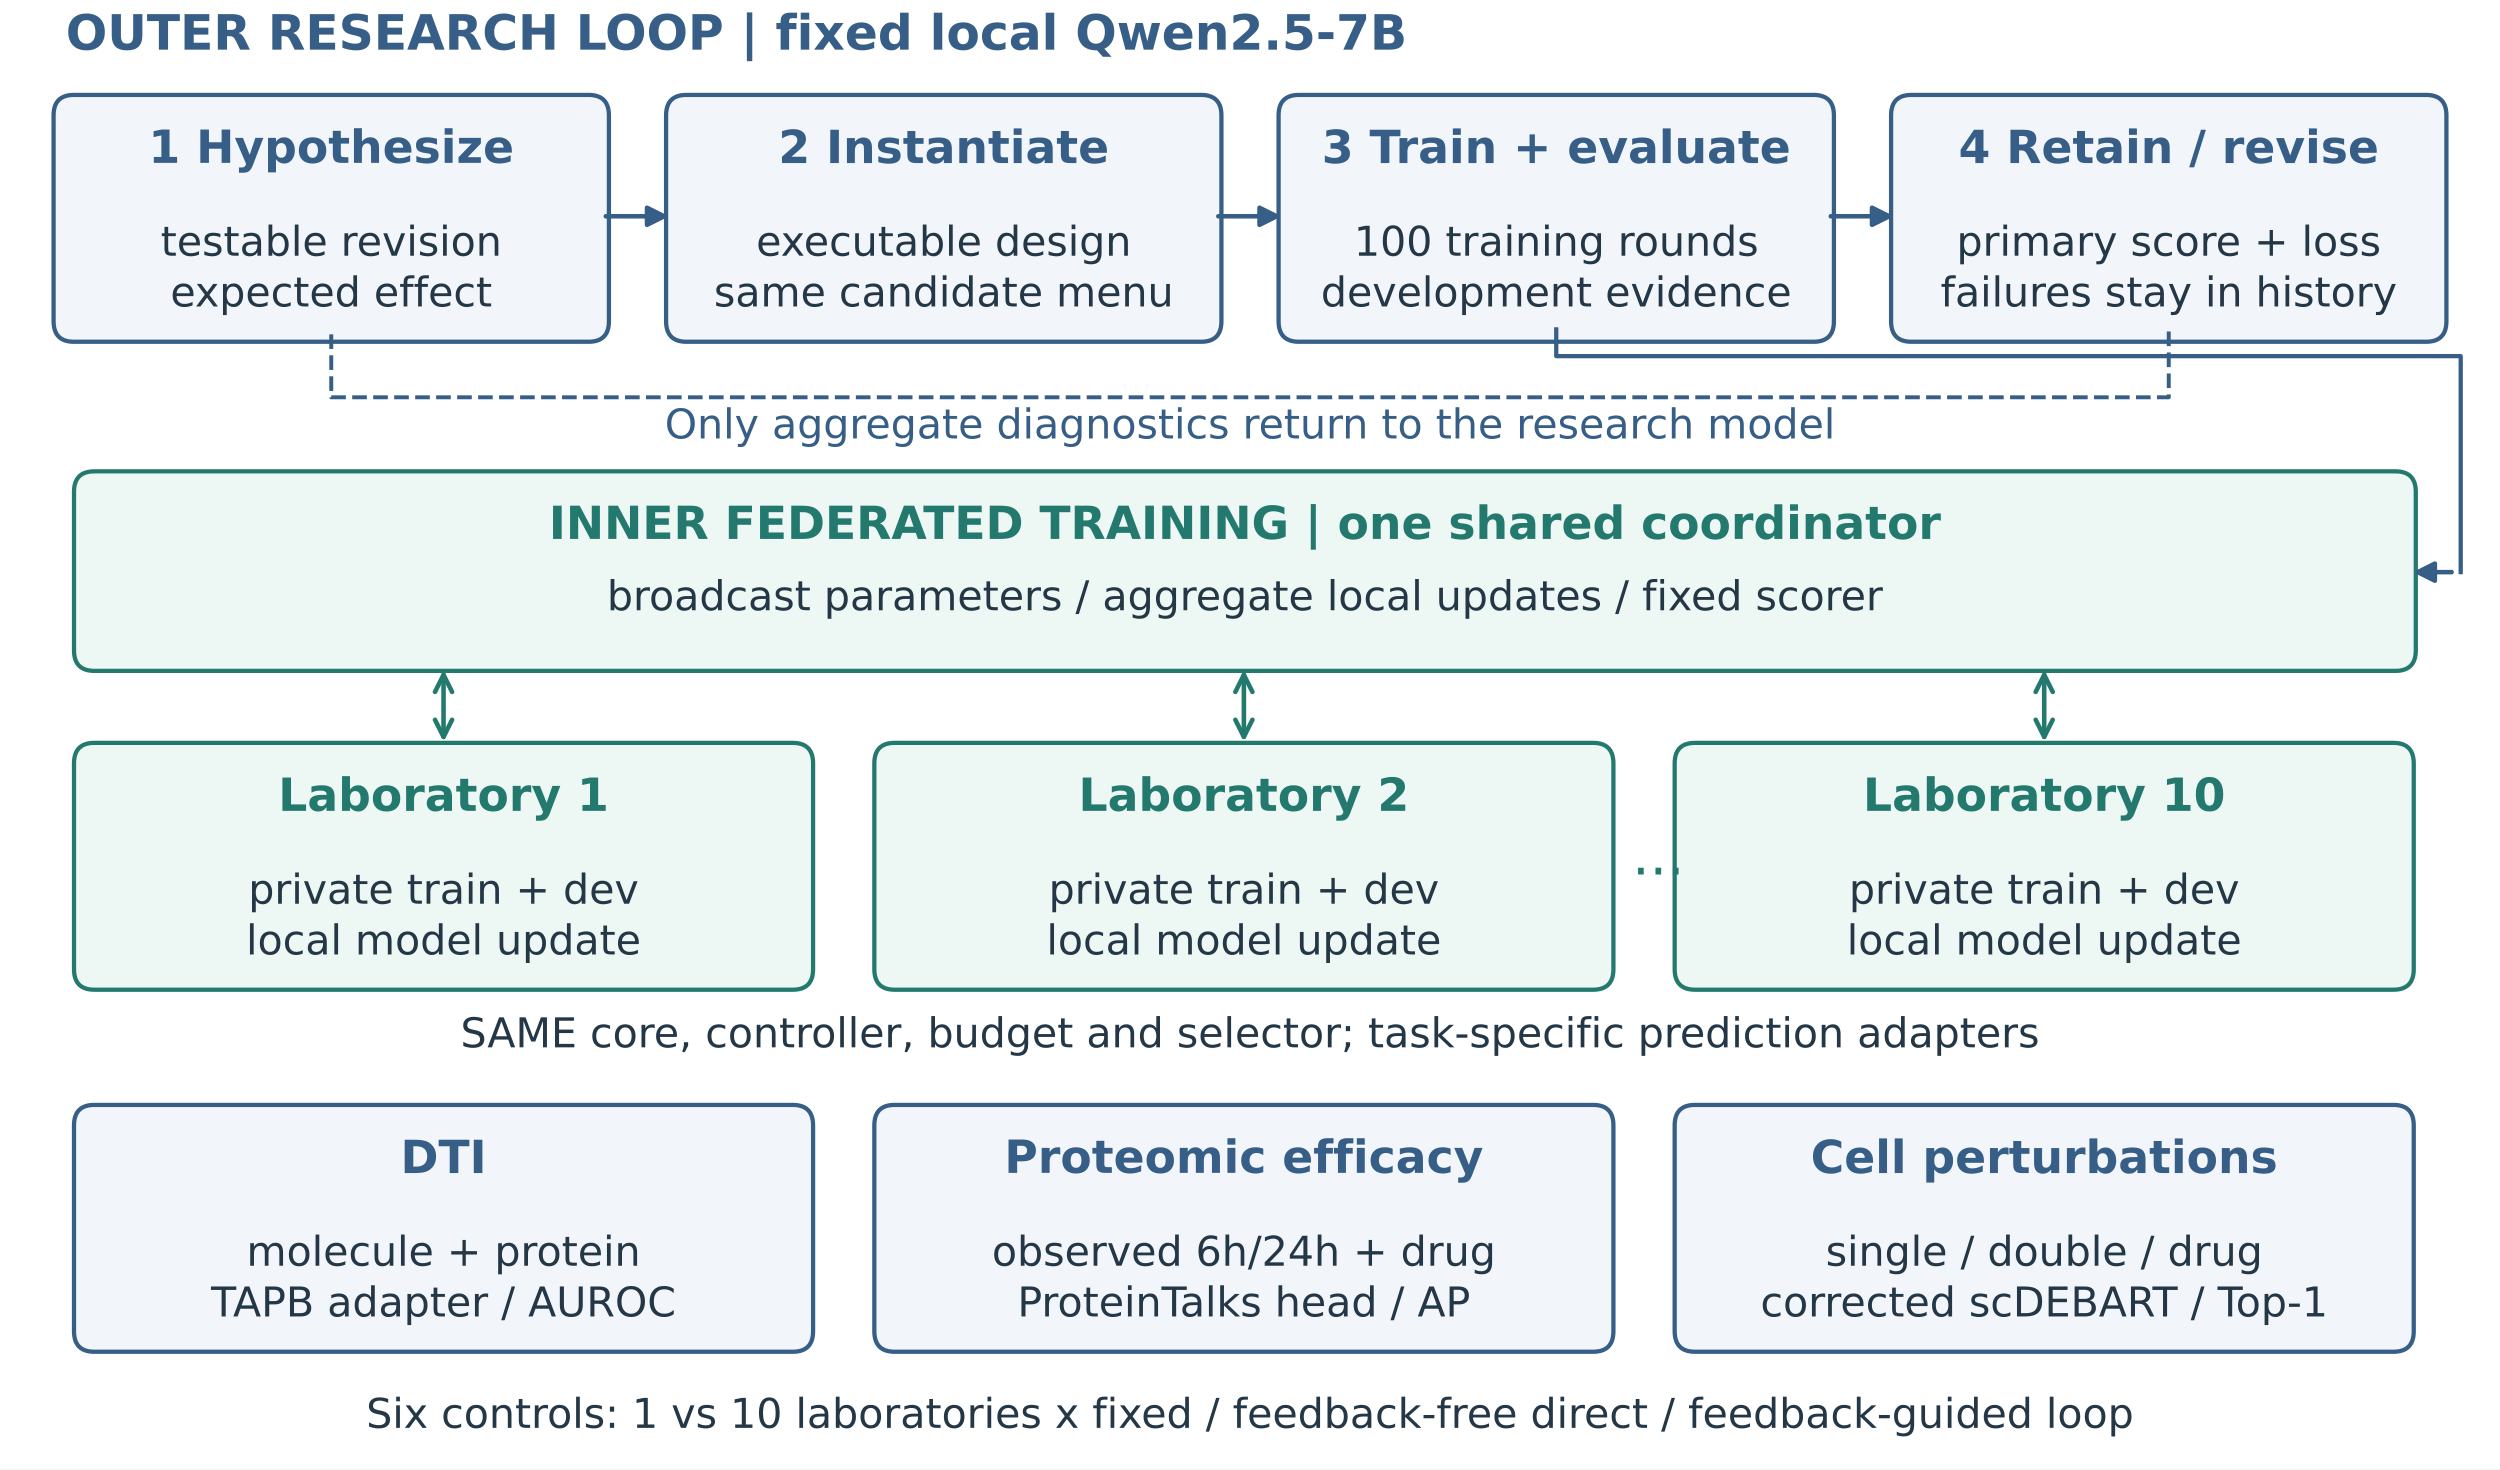
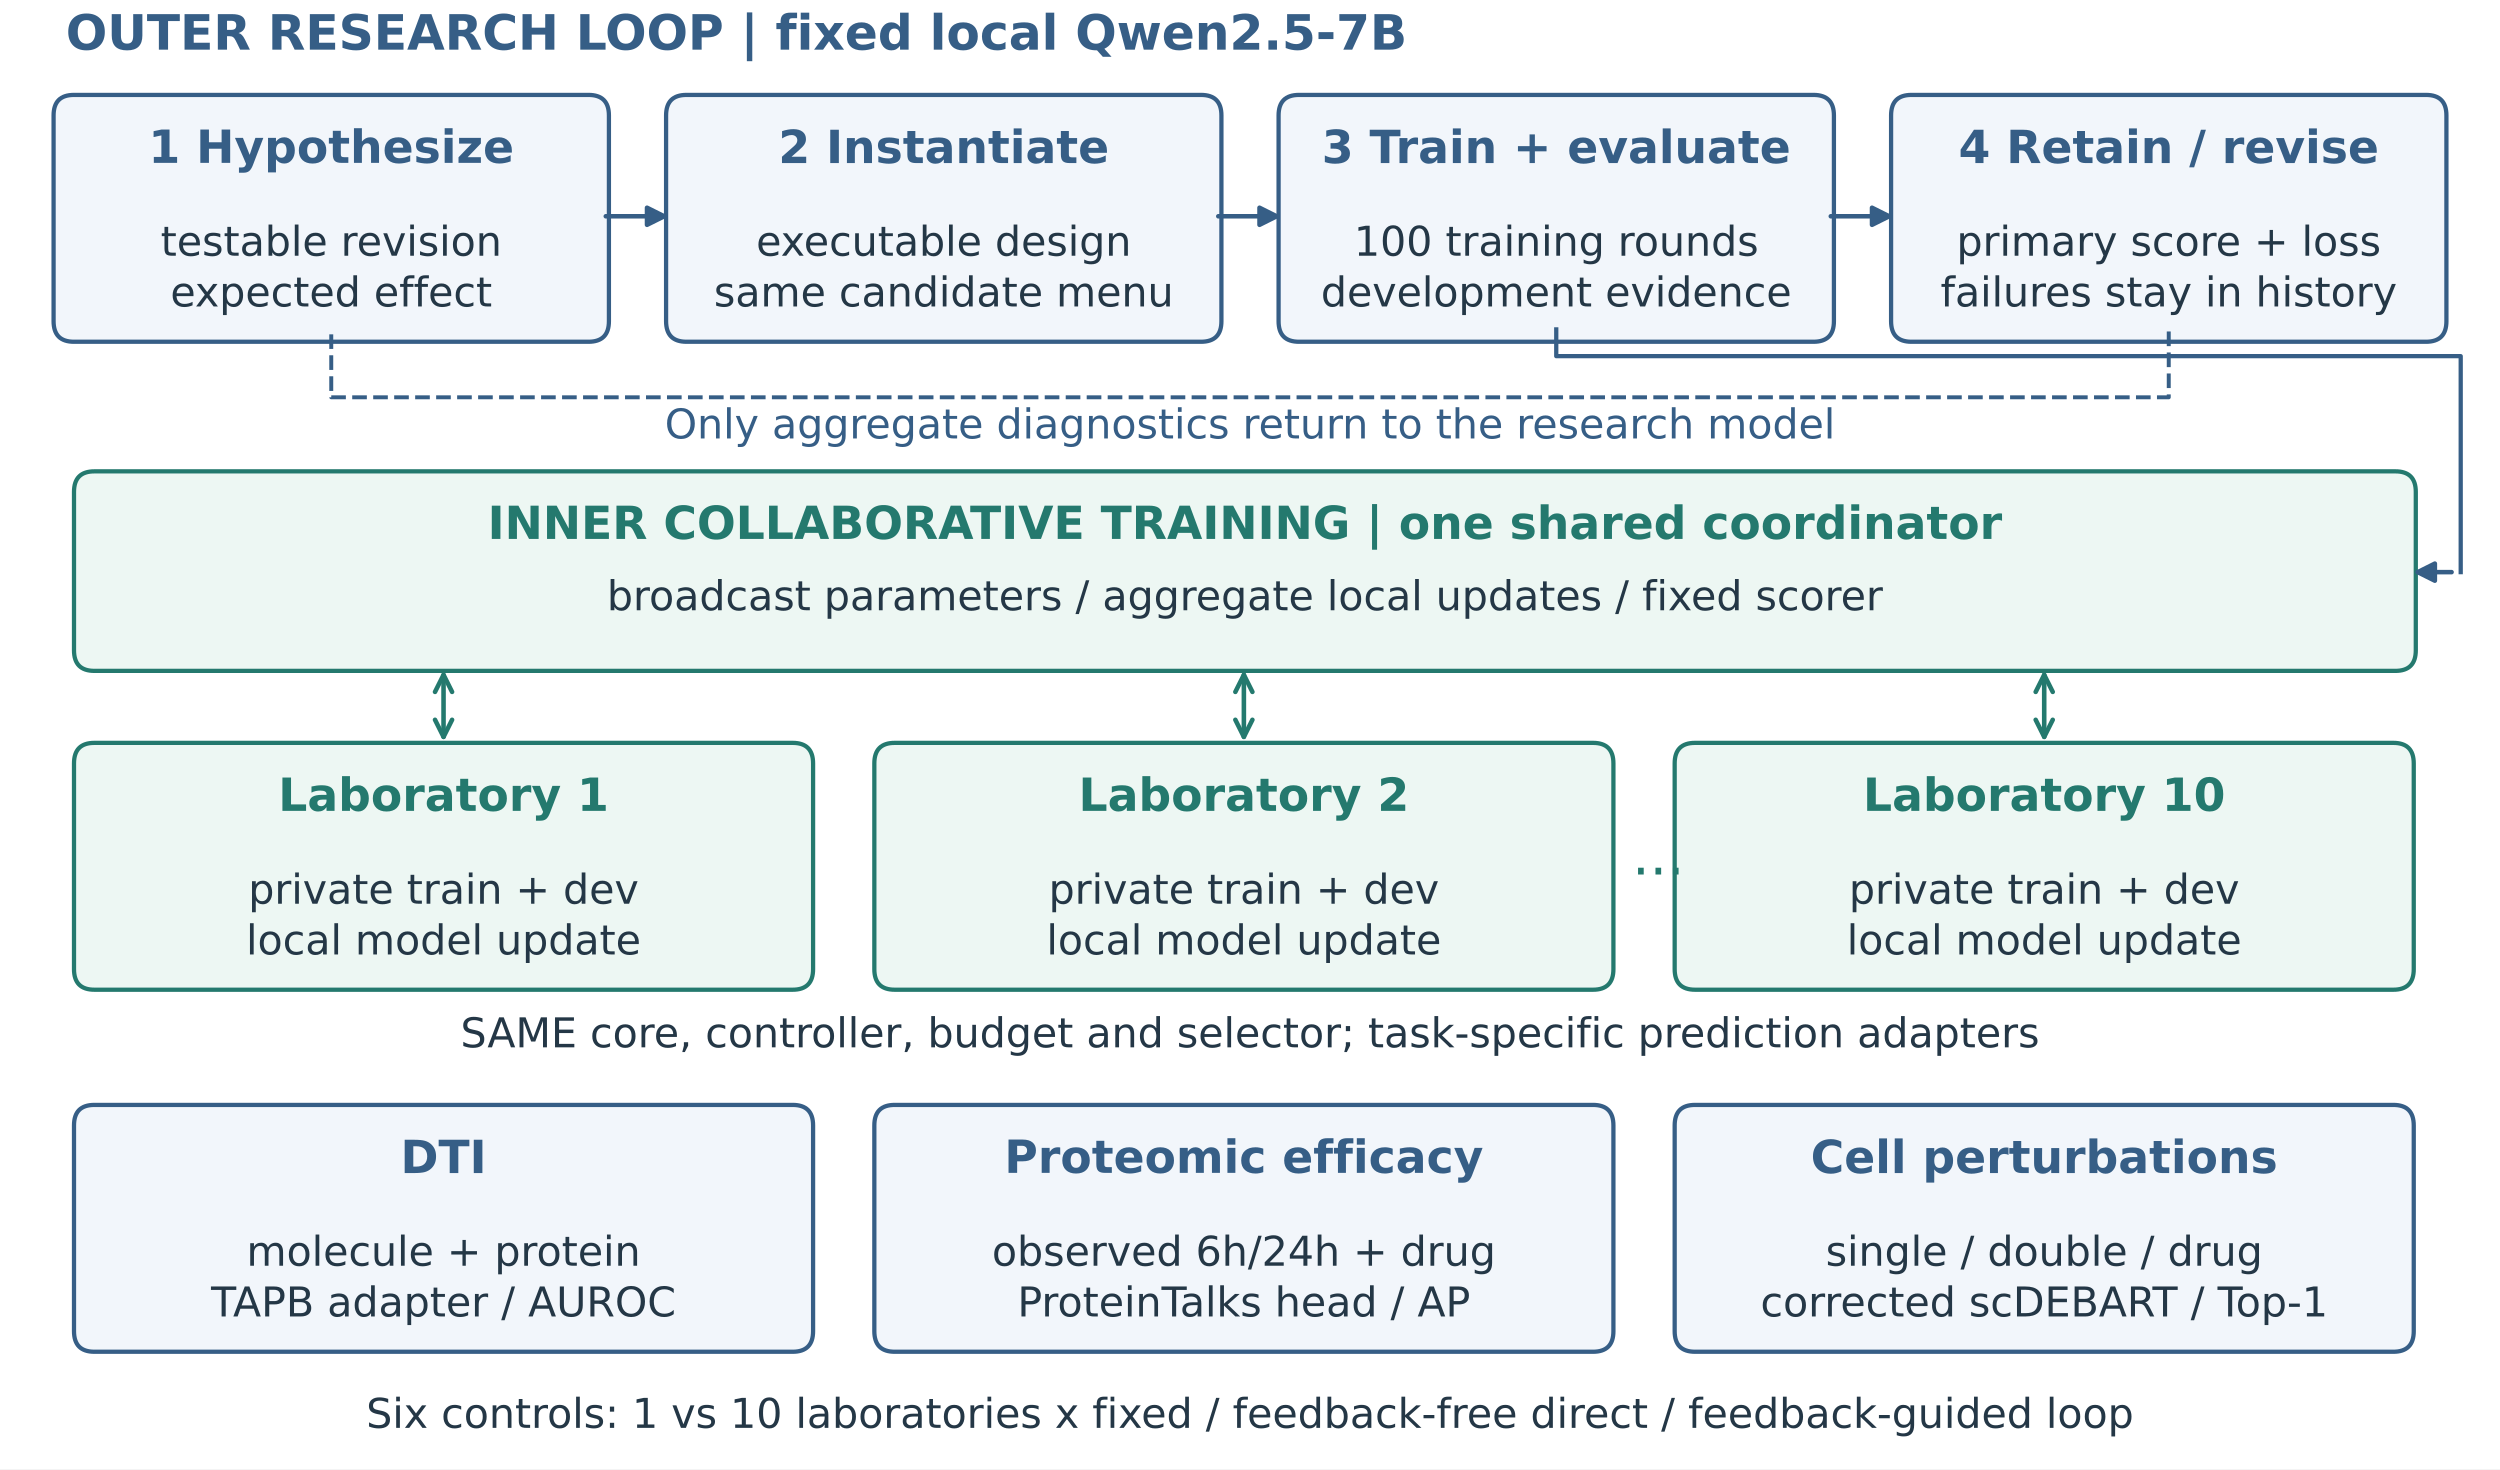
<svg xmlns="http://www.w3.org/2000/svg" width="820.8pt" height="482.4pt" viewBox="0 0 820.8 482.4" version="1.1">
  <defs>
    <style type="text/css">*{stroke-linejoin: round; stroke-linecap: butt}</style>
  </defs>
  <g id="figure_1">
    <g id="patch_1">
      <path d="M 0 482.4 L 820.8 482.4 L 820.8 0 L 0 0 z " style="fill: #ffffff" />
    </g>
    <g id="axes_1">
      <g id="patch_2">
-         <path d="M 24.296 112.206 L 193.216 112.206 Q 199.92 112.206 199.92 105.453 L 199.92 37.917 Q 199.92 31.163 193.216 31.163 L 24.296 31.163 Q 17.592 31.163 17.592 37.917 L 17.592 105.453 Q 17.592 112.206 24.296 112.206 z " clip-path="url(#p4b12368fac)" style="fill: #f2f6fb; stroke: #365e86; stroke-width: 1.4; stroke-linejoin: miter" />
+         <path d="M 24.296 112.206 L 193.216 112.206 Q 199.92 112.206 199.92 105.453 L 199.92 37.917 Q 199.92 31.163 193.216 31.163 L 24.296 31.163 Q 17.592 31.163 17.592 37.917 L 17.592 105.453 Q 17.592 112.206 24.296 112.206 z " clip-path="url(#p972244ea19)" style="fill: #f2f6fb; stroke: #365e86; stroke-width: 1.4; stroke-linejoin: miter" />
      </g>
      <g id="patch_3">
-         <path d="M 225.392 112.206 L 394.312 112.206 Q 401.016 112.206 401.016 105.453 L 401.016 37.917 Q 401.016 31.163 394.312 31.163 L 225.392 31.163 Q 218.688 31.163 218.688 37.917 L 218.688 105.453 Q 218.688 112.206 225.392 112.206 z " clip-path="url(#p4b12368fac)" style="fill: #f2f6fb; stroke: #365e86; stroke-width: 1.4; stroke-linejoin: miter" />
+         <path d="M 225.392 112.206 L 394.312 112.206 Q 401.016 112.206 401.016 105.453 L 401.016 37.917 Q 401.016 31.163 394.312 31.163 L 225.392 31.163 Q 218.688 31.163 218.688 37.917 L 218.688 105.453 Q 218.688 112.206 225.392 112.206 z " clip-path="url(#p972244ea19)" style="fill: #f2f6fb; stroke: #365e86; stroke-width: 1.4; stroke-linejoin: miter" />
      </g>
      <g id="patch_4">
-         <path d="M 426.488 112.206 L 595.408 112.206 Q 602.112 112.206 602.112 105.453 L 602.112 37.917 Q 602.112 31.163 595.408 31.163 L 426.488 31.163 Q 419.784 31.163 419.784 37.917 L 419.784 105.453 Q 419.784 112.206 426.488 112.206 z " clip-path="url(#p4b12368fac)" style="fill: #f2f6fb; stroke: #365e86; stroke-width: 1.4; stroke-linejoin: miter" />
+         <path d="M 426.488 112.206 L 595.408 112.206 Q 602.112 112.206 602.112 105.453 L 602.112 37.917 Q 602.112 31.163 595.408 31.163 L 426.488 31.163 Q 419.784 31.163 419.784 37.917 L 419.784 105.453 Q 419.784 112.206 426.488 112.206 z " clip-path="url(#p972244ea19)" style="fill: #f2f6fb; stroke: #365e86; stroke-width: 1.4; stroke-linejoin: miter" />
      </g>
      <g id="patch_5">
-         <path d="M 627.584 112.206 L 796.504 112.206 Q 803.208 112.206 803.208 105.453 L 803.208 37.917 Q 803.208 31.163 796.504 31.163 L 627.584 31.163 Q 620.88 31.163 620.88 37.917 L 620.88 105.453 Q 620.88 112.206 627.584 112.206 z " clip-path="url(#p4b12368fac)" style="fill: #f2f6fb; stroke: #365e86; stroke-width: 1.4; stroke-linejoin: miter" />
+         <path d="M 627.584 112.206 L 796.504 112.206 Q 803.208 112.206 803.208 105.453 L 803.208 37.917 Q 803.208 31.163 796.504 31.163 L 627.584 31.163 Q 620.88 31.163 620.88 37.917 L 620.88 105.453 Q 620.88 112.206 627.584 112.206 z " clip-path="url(#p972244ea19)" style="fill: #f2f6fb; stroke: #365e86; stroke-width: 1.4; stroke-linejoin: miter" />
      </g>
      <g id="patch_6">
-         <path d="M 198.899 71.009 Q 209.303 71.009 218.031 71.009 " clip-path="url(#p4b12368fac)" style="fill: none; stroke: #365e86; stroke-width: 1.5; stroke-linecap: round" />
-         <path d="M 212.431 68.209 L 218.031 71.009 L 212.431 73.809 z " clip-path="url(#p4b12368fac)" style="fill: #365e86; stroke: #365e86; stroke-width: 1.5; stroke-linecap: round" />
+         <path d="M 198.899 71.009 Q 209.303 71.009 218.031 71.009 " clip-path="url(#p972244ea19)" style="fill: none; stroke: #365e86; stroke-width: 1.5; stroke-linecap: round" />
+         <path d="M 212.431 68.209 L 218.031 71.009 L 212.431 73.809 z " clip-path="url(#p972244ea19)" style="fill: #365e86; stroke: #365e86; stroke-width: 1.5; stroke-linecap: round" />
      </g>
      <g id="patch_7">
-         <path d="M 399.995 71.009 Q 410.399 71.009 419.127 71.009 " clip-path="url(#p4b12368fac)" style="fill: none; stroke: #365e86; stroke-width: 1.5; stroke-linecap: round" />
-         <path d="M 413.527 68.209 L 419.127 71.009 L 413.527 73.809 z " clip-path="url(#p4b12368fac)" style="fill: #365e86; stroke: #365e86; stroke-width: 1.5; stroke-linecap: round" />
+         <path d="M 399.995 71.009 Q 410.399 71.009 419.127 71.009 " clip-path="url(#p972244ea19)" style="fill: none; stroke: #365e86; stroke-width: 1.5; stroke-linecap: round" />
+         <path d="M 413.527 68.209 L 419.127 71.009 L 413.527 73.809 z " clip-path="url(#p972244ea19)" style="fill: #365e86; stroke: #365e86; stroke-width: 1.5; stroke-linecap: round" />
      </g>
      <g id="patch_8">
-         <path d="M 601.091 71.009 Q 611.495 71.009 620.223 71.009 " clip-path="url(#p4b12368fac)" style="fill: none; stroke: #365e86; stroke-width: 1.5; stroke-linecap: round" />
-         <path d="M 614.623 68.209 L 620.223 71.009 L 614.623 73.809 z " clip-path="url(#p4b12368fac)" style="fill: #365e86; stroke: #365e86; stroke-width: 1.5; stroke-linecap: round" />
+         <path d="M 601.091 71.009 Q 611.495 71.009 620.223 71.009 " clip-path="url(#p972244ea19)" style="fill: none; stroke: #365e86; stroke-width: 1.5; stroke-linecap: round" />
+         <path d="M 614.623 68.209 L 620.223 71.009 L 614.623 73.809 z " clip-path="url(#p972244ea19)" style="fill: #365e86; stroke: #365e86; stroke-width: 1.5; stroke-linecap: round" />
      </g>
      <g id="patch_9">
-         <path d="M 30.999 220.264 L 786.45 220.264 Q 793.153 220.264 793.153 213.51 L 793.153 161.508 Q 793.153 154.754 786.45 154.754 L 30.999 154.754 Q 24.296 154.754 24.296 161.508 L 24.296 213.51 Q 24.296 220.264 30.999 220.264 z " clip-path="url(#p4b12368fac)" style="fill: #edf7f3; stroke: #24796e; stroke-width: 1.4; stroke-linejoin: miter" />
+         <path d="M 30.999 220.264 L 786.45 220.264 Q 793.153 220.264 793.153 213.51 L 793.153 161.508 Q 793.153 154.754 786.45 154.754 L 30.999 154.754 Q 24.296 154.754 24.296 161.508 L 24.296 213.51 Q 24.296 220.264 30.999 220.264 z " clip-path="url(#p972244ea19)" style="fill: #edf7f3; stroke: #24796e; stroke-width: 1.4; stroke-linejoin: miter" />
      </g>
      <g id="patch_10">
-         <path d="M 804.898 187.847 Q 798.514 187.847 793.807 187.847 " clip-path="url(#p4b12368fac)" style="fill: none; stroke: #365e86; stroke-width: 1.5; stroke-linecap: round" />
-         <path d="M 799.407 190.647 L 793.807 187.847 L 799.407 185.047 z " clip-path="url(#p4b12368fac)" style="fill: #365e86; stroke: #365e86; stroke-width: 1.5; stroke-linecap: round" />
+         <path d="M 804.898 187.847 Q 798.514 187.847 793.807 187.847 " clip-path="url(#p972244ea19)" style="fill: none; stroke: #365e86; stroke-width: 1.5; stroke-linecap: round" />
+         <path d="M 799.407 190.647 L 793.807 187.847 L 799.407 185.047 z " clip-path="url(#p972244ea19)" style="fill: #365e86; stroke: #365e86; stroke-width: 1.5; stroke-linecap: round" />
      </g>
      <g id="patch_11">
-         <path d="M 30.999 324.945 L 260.248 324.945 Q 266.952 324.945 266.952 318.191 L 266.952 250.655 Q 266.952 243.901 260.248 243.901 L 30.999 243.901 Q 24.296 243.901 24.296 250.655 L 24.296 318.191 Q 24.296 324.945 30.999 324.945 z " clip-path="url(#p4b12368fac)" style="fill: #edf7f3; stroke: #24796e; stroke-width: 1.4; stroke-linejoin: miter" />
+         <path d="M 30.999 324.945 L 260.248 324.945 Q 266.952 324.945 266.952 318.191 L 266.952 250.655 Q 266.952 243.901 260.248 243.901 L 30.999 243.901 Q 24.296 243.901 24.296 250.655 L 24.296 318.191 Q 24.296 324.945 30.999 324.945 z " clip-path="url(#p972244ea19)" style="fill: #edf7f3; stroke: #24796e; stroke-width: 1.4; stroke-linejoin: miter" />
      </g>
      <g id="patch_12">
-         <path d="M 145.624 221.564 Q 145.624 231.746 145.624 241.929 " clip-path="url(#p4b12368fac)" style="fill: none; stroke: #24796e; stroke-width: 1.5; stroke-linecap: round" />
-         <path d="M 142.824 227.164 L 145.624 221.564 L 148.424 227.164 " clip-path="url(#p4b12368fac)" style="fill: none; stroke: #24796e; stroke-width: 1.5; stroke-linecap: round" />
-         <path d="M 148.424 236.329 L 145.624 241.929 L 142.824 236.329 " clip-path="url(#p4b12368fac)" style="fill: none; stroke: #24796e; stroke-width: 1.5; stroke-linecap: round" />
+         <path d="M 145.624 221.564 Q 145.624 231.746 145.624 241.929 " clip-path="url(#p972244ea19)" style="fill: none; stroke: #24796e; stroke-width: 1.5; stroke-linecap: round" />
+         <path d="M 142.824 227.164 L 145.624 221.564 L 148.424 227.164 " clip-path="url(#p972244ea19)" style="fill: none; stroke: #24796e; stroke-width: 1.5; stroke-linecap: round" />
+         <path d="M 148.424 236.329 L 145.624 241.929 L 142.824 236.329 " clip-path="url(#p972244ea19)" style="fill: none; stroke: #24796e; stroke-width: 1.5; stroke-linecap: round" />
      </g>
      <g id="patch_13">
-         <path d="M 293.764 324.945 L 523.014 324.945 Q 529.717 324.945 529.717 318.191 L 529.717 250.655 Q 529.717 243.901 523.014 243.901 L 293.764 243.901 Q 287.061 243.901 287.061 250.655 L 287.061 318.191 Q 287.061 324.945 293.764 324.945 z " clip-path="url(#p4b12368fac)" style="fill: #edf7f3; stroke: #24796e; stroke-width: 1.4; stroke-linejoin: miter" />
+         <path d="M 293.764 324.945 L 523.014 324.945 Q 529.717 324.945 529.717 318.191 L 529.717 250.655 Q 529.717 243.901 523.014 243.901 L 293.764 243.901 Q 287.061 243.901 287.061 250.655 L 287.061 318.191 Q 287.061 324.945 293.764 324.945 z " clip-path="url(#p972244ea19)" style="fill: #edf7f3; stroke: #24796e; stroke-width: 1.4; stroke-linejoin: miter" />
      </g>
      <g id="patch_14">
-         <path d="M 408.389 221.564 Q 408.389 231.746 408.389 241.929 " clip-path="url(#p4b12368fac)" style="fill: none; stroke: #24796e; stroke-width: 1.5; stroke-linecap: round" />
-         <path d="M 405.589 227.164 L 408.389 221.564 L 411.189 227.164 " clip-path="url(#p4b12368fac)" style="fill: none; stroke: #24796e; stroke-width: 1.5; stroke-linecap: round" />
-         <path d="M 411.189 236.329 L 408.389 241.929 L 405.589 236.329 " clip-path="url(#p4b12368fac)" style="fill: none; stroke: #24796e; stroke-width: 1.5; stroke-linecap: round" />
+         <path d="M 408.389 221.564 Q 408.389 231.746 408.389 241.929 " clip-path="url(#p972244ea19)" style="fill: none; stroke: #24796e; stroke-width: 1.5; stroke-linecap: round" />
+         <path d="M 405.589 227.164 L 408.389 221.564 L 411.189 227.164 " clip-path="url(#p972244ea19)" style="fill: none; stroke: #24796e; stroke-width: 1.5; stroke-linecap: round" />
+         <path d="M 411.189 236.329 L 408.389 241.929 L 405.589 236.329 " clip-path="url(#p972244ea19)" style="fill: none; stroke: #24796e; stroke-width: 1.5; stroke-linecap: round" />
      </g>
      <g id="patch_15">
-         <path d="M 556.53 324.945 L 785.779 324.945 Q 792.482 324.945 792.482 318.191 L 792.482 250.655 Q 792.482 243.901 785.779 243.901 L 556.53 243.901 Q 549.827 243.901 549.827 250.655 L 549.827 318.191 Q 549.827 324.945 556.53 324.945 z " clip-path="url(#p4b12368fac)" style="fill: #edf7f3; stroke: #24796e; stroke-width: 1.4; stroke-linejoin: miter" />
+         <path d="M 556.53 324.945 L 785.779 324.945 Q 792.482 324.945 792.482 318.191 L 792.482 250.655 Q 792.482 243.901 785.779 243.901 L 556.53 243.901 Q 549.827 243.901 549.827 250.655 L 549.827 318.191 Q 549.827 324.945 556.53 324.945 z " clip-path="url(#p972244ea19)" style="fill: #edf7f3; stroke: #24796e; stroke-width: 1.4; stroke-linejoin: miter" />
      </g>
      <g id="patch_16">
-         <path d="M 671.154 221.564 Q 671.154 231.746 671.154 241.929 " clip-path="url(#p4b12368fac)" style="fill: none; stroke: #24796e; stroke-width: 1.5; stroke-linecap: round" />
-         <path d="M 668.354 227.164 L 671.154 221.564 L 673.954 227.164 " clip-path="url(#p4b12368fac)" style="fill: none; stroke: #24796e; stroke-width: 1.5; stroke-linecap: round" />
-         <path d="M 673.954 236.329 L 671.154 241.929 L 668.354 236.329 " clip-path="url(#p4b12368fac)" style="fill: none; stroke: #24796e; stroke-width: 1.5; stroke-linecap: round" />
+         <path d="M 671.154 221.564 Q 671.154 231.746 671.154 241.929 " clip-path="url(#p972244ea19)" style="fill: none; stroke: #24796e; stroke-width: 1.5; stroke-linecap: round" />
+         <path d="M 668.354 227.164 L 671.154 221.564 L 673.954 227.164 " clip-path="url(#p972244ea19)" style="fill: none; stroke: #24796e; stroke-width: 1.5; stroke-linecap: round" />
+         <path d="M 673.954 236.329 L 671.154 241.929 L 668.354 236.329 " clip-path="url(#p972244ea19)" style="fill: none; stroke: #24796e; stroke-width: 1.5; stroke-linecap: round" />
      </g>
      <g id="patch_17">
-         <path d="M 30.999 443.808 L 260.248 443.808 Q 266.952 443.808 266.952 437.054 L 266.952 369.518 Q 266.952 362.765 260.248 362.765 L 30.999 362.765 Q 24.296 362.765 24.296 369.518 L 24.296 437.054 Q 24.296 443.808 30.999 443.808 z " clip-path="url(#p4b12368fac)" style="fill: #f2f6fb; stroke: #365e86; stroke-width: 1.4; stroke-linejoin: miter" />
+         <path d="M 30.999 443.808 L 260.248 443.808 Q 266.952 443.808 266.952 437.054 L 266.952 369.518 Q 266.952 362.765 260.248 362.765 L 30.999 362.765 Q 24.296 362.765 24.296 369.518 L 24.296 437.054 Q 24.296 443.808 30.999 443.808 z " clip-path="url(#p972244ea19)" style="fill: #f2f6fb; stroke: #365e86; stroke-width: 1.4; stroke-linejoin: miter" />
      </g>
      <g id="patch_18">
-         <path d="M 293.764 443.808 L 523.014 443.808 Q 529.717 443.808 529.717 437.054 L 529.717 369.518 Q 529.717 362.765 523.014 362.765 L 293.764 362.765 Q 287.061 362.765 287.061 369.518 L 287.061 437.054 Q 287.061 443.808 293.764 443.808 z " clip-path="url(#p4b12368fac)" style="fill: #f2f6fb; stroke: #365e86; stroke-width: 1.4; stroke-linejoin: miter" />
+         <path d="M 293.764 443.808 L 523.014 443.808 Q 529.717 443.808 529.717 437.054 L 529.717 369.518 Q 529.717 362.765 523.014 362.765 L 293.764 362.765 Q 287.061 362.765 287.061 369.518 L 287.061 437.054 Q 287.061 443.808 293.764 443.808 z " clip-path="url(#p972244ea19)" style="fill: #f2f6fb; stroke: #365e86; stroke-width: 1.4; stroke-linejoin: miter" />
      </g>
      <g id="patch_19">
-         <path d="M 556.53 443.808 L 785.779 443.808 Q 792.482 443.808 792.482 437.054 L 792.482 369.518 Q 792.482 362.765 785.779 362.765 L 556.53 362.765 Q 549.827 362.765 549.827 369.518 L 549.827 437.054 Q 549.827 443.808 556.53 443.808 z " clip-path="url(#p4b12368fac)" style="fill: #f2f6fb; stroke: #365e86; stroke-width: 1.4; stroke-linejoin: miter" />
+         <path d="M 556.53 443.808 L 785.779 443.808 Q 792.482 443.808 792.482 437.054 L 792.482 369.518 Q 792.482 362.765 785.779 362.765 L 556.53 362.765 Q 549.827 362.765 549.827 369.518 L 549.827 437.054 Q 549.827 443.808 556.53 443.808 z " clip-path="url(#p972244ea19)" style="fill: #f2f6fb; stroke: #365e86; stroke-width: 1.4; stroke-linejoin: miter" />
      </g>
      <g id="line2d_1">
-         <path d="M 712.044 108.829 L 712.044 130.441 L 108.756 130.441 L 108.756 109.505 " clip-path="url(#p4b12368fac)" style="fill: none; stroke-dasharray: 4.81,2.08; stroke-dashoffset: 0; stroke: #365e86; stroke-width: 1.3" />
+         <path d="M 712.044 108.829 L 712.044 130.441 L 108.756 130.441 L 108.756 109.505 " clip-path="url(#p972244ea19)" style="fill: none; stroke-dasharray: 4.81,2.08; stroke-dashoffset: 0; stroke: #365e86; stroke-width: 1.3" />
      </g>
      <g id="line2d_2">
-         <path d="M 510.948 108.154 L 510.948 116.934 L 807.9 116.934 L 807.9 187.847 " clip-path="url(#p4b12368fac)" style="fill: none; stroke: #365e86; stroke-width: 1.4; stroke-linecap: square" />
+         <path d="M 510.948 108.154 L 510.948 116.934 L 807.9 116.934 L 807.9 187.847 " clip-path="url(#p972244ea19)" style="fill: none; stroke: #365e86; stroke-width: 1.4; stroke-linecap: square" />
      </g>
      <g id="text_1">
-         <text style="font-weight: 700; font-size: 16px; font-family: 'DejaVu Sans'; text-anchor: start; fill: #365e86" x="21.614" y="16.305" transform="rotate(-0 21.6144 16.30512)">OUTER RESEARCH LOOP  |  fixed local Qwen2.5-7B</text>
+         <text style="fill: #365e86; font: 700 16px 'DejaVu Sans'; text-anchor: start" x="21.614" y="16.305" transform="rotate(-0 21.6144 16.30512)">OUTER RESEARCH LOOP  |  fixed local Qwen2.5-7B</text>
      </g>
      <g id="text_2">
-         <text style="font-weight: 700; font-size: 15px; font-family: 'DejaVu Sans'; text-anchor: middle; fill: #365e86" x="108.756" y="53.478" transform="rotate(-0 108.756 53.47823)">1  Hypothesize</text>
+         <text style="fill: #365e86; font: 700 15px 'DejaVu Sans'; text-anchor: middle" x="108.756" y="53.478" transform="rotate(-0 108.756 53.47823)">1  Hypothesize</text>
      </g>
      <g id="text_3">
-         <text style="font-size: 13.5px; font-family: 'DejaVu Sans'; fill: #243746" transform="translate(52.75209 83.96593)">testable revision</text>
-         <text style="font-size: 13.5px; font-family: 'DejaVu Sans'; fill: #243746" transform="translate(55.92881 100.6217)">expected effect</text>
+         <text style="fill: #243746; font: 13.5px 'DejaVu Sans'" transform="translate(52.75209 83.96593)">testable revision</text>
+         <text style="fill: #243746; font: 13.5px 'DejaVu Sans'" transform="translate(55.92881 100.6217)">expected effect</text>
      </g>
      <g id="text_4">
-         <text style="font-weight: 700; font-size: 15px; font-family: 'DejaVu Sans'; text-anchor: middle; fill: #365e86" x="309.852" y="53.537" transform="rotate(-0 309.852 53.53682)">2  Instantiate</text>
+         <text style="fill: #365e86; font: 700 15px 'DejaVu Sans'; text-anchor: middle" x="309.852" y="53.537" transform="rotate(-0 309.852 53.53682)">2  Instantiate</text>
      </g>
      <g id="text_5">
-         <text style="font-size: 13.5px; font-family: 'DejaVu Sans'; fill: #243746" transform="translate(248.2551 83.96593)">executable design</text>
-         <text style="font-size: 13.5px; font-family: 'DejaVu Sans'; fill: #243746" transform="translate(234.3891 100.6217)">same candidate menu</text>
+         <text style="fill: #243746; font: 13.5px 'DejaVu Sans'" transform="translate(248.2551 83.96593)">executable design</text>
+         <text style="fill: #243746; font: 13.5px 'DejaVu Sans'" transform="translate(234.3891 100.6217)">same candidate menu</text>
      </g>
      <g id="text_6">
-         <text style="font-weight: 700; font-size: 15px; font-family: 'DejaVu Sans'; text-anchor: middle; fill: #365e86" x="510.948" y="53.537" transform="rotate(-0 510.948 53.53682)">3  Train + evaluate</text>
+         <text style="fill: #365e86; font: 700 15px 'DejaVu Sans'; text-anchor: middle" x="510.948" y="53.537" transform="rotate(-0 510.948 53.53682)">3  Train + evaluate</text>
      </g>
      <g id="text_7">
-         <text style="font-size: 13.5px; font-family: 'DejaVu Sans'; fill: #243746" transform="translate(444.5143 83.96593)">100 training rounds</text>
-         <text style="font-size: 13.5px; font-family: 'DejaVu Sans'; fill: #243746" transform="translate(433.6679 100.6217)">development evidence</text>
+         <text style="fill: #243746; font: 13.5px 'DejaVu Sans'" transform="translate(444.5143 83.96593)">100 training rounds</text>
+         <text style="fill: #243746; font: 13.5px 'DejaVu Sans'" transform="translate(433.6679 100.6217)">development evidence</text>
      </g>
      <g id="text_8">
-         <text style="font-weight: 700; font-size: 15px; font-family: 'DejaVu Sans'; text-anchor: middle; fill: #365e86" x="712.044" y="53.537" transform="rotate(-0 712.044 53.53682)">4  Retain / revise</text>
+         <text style="fill: #365e86; font: 700 15px 'DejaVu Sans'; text-anchor: middle" x="712.044" y="53.537" transform="rotate(-0 712.044 53.53682)">4  Retain / revise</text>
      </g>
      <g id="text_9">
-         <text style="font-size: 13.5px; font-family: 'DejaVu Sans'; fill: #243746" transform="translate(642.3629 83.96593)">primary score + loss</text>
-         <text style="font-size: 13.5px; font-family: 'DejaVu Sans'; fill: #243746" transform="translate(637.1116 100.6217)">failures stay in history</text>
+         <text style="fill: #243746; font: 13.5px 'DejaVu Sans'" transform="translate(642.3629 83.96593)">primary score + loss</text>
+         <text style="fill: #243746; font: 13.5px 'DejaVu Sans'" transform="translate(637.1116 100.6217)">failures stay in history</text>
      </g>
      <g id="text_10">
-         <text style="font-size: 13.5px; font-family: 'DejaVu Sans'; text-anchor: middle; fill: #365e86" x="410.4" y="143.948" transform="rotate(-0 410.4 143.9482)">Only aggregate diagnostics return to the research model</text>
+         <text style="fill: #365e86; font: 13.5px 'DejaVu Sans'; text-anchor: middle" x="410.4" y="143.948" transform="rotate(-0 410.4 143.9482)">Only aggregate diagnostics return to the research model</text>
      </g>
      <g id="text_11">
-         <text style="font-weight: 700; font-size: 15px; font-family: 'DejaVu Sans'; text-anchor: middle; fill: #24796e" x="408.724" y="176.952" transform="rotate(-0 408.7242 176.9519)">INNER FEDERATED TRAINING  |  one shared coordinator</text>
+         <text style="fill: #24796e; font: 700 15px 'DejaVu Sans'; text-anchor: middle" x="408.724" y="176.952" transform="rotate(-0 408.7242 176.9519)">INNER COLLABORATIVE TRAINING  |  one shared coordinator</text>
      </g>
      <g id="text_12">
-         <text style="font-size: 13.5px; font-family: 'DejaVu Sans'; text-anchor: middle; fill: #243746" x="408.724" y="200.351" transform="rotate(-0 408.7242 200.3514)">broadcast parameters  /  aggregate local updates  /  fixed scorer</text>
+         <text style="fill: #243746; font: 13.5px 'DejaVu Sans'; text-anchor: middle" x="408.724" y="200.351" transform="rotate(-0 408.7242 200.3514)">broadcast parameters  /  aggregate local updates  /  fixed scorer</text>
      </g>
      <g id="text_13">
-         <text style="font-weight: 700; font-size: 15px; font-family: 'DejaVu Sans'; text-anchor: middle; fill: #24796e" x="145.624" y="266.217" transform="rotate(-0 145.6236 266.2166)">Laboratory 1</text>
+         <text style="fill: #24796e; font: 700 15px 'DejaVu Sans'; text-anchor: middle" x="145.624" y="266.217" transform="rotate(-0 145.6236 266.2166)">Laboratory 1</text>
      </g>
      <g id="text_14">
-         <text style="font-size: 13.5px; font-family: 'DejaVu Sans'; fill: #243746" transform="translate(81.52075 296.7043)">private train + dev</text>
-         <text style="font-size: 13.5px; font-family: 'DejaVu Sans'; fill: #243746" transform="translate(80.80145 313.3601)">local model update</text>
+         <text style="fill: #243746; font: 13.5px 'DejaVu Sans'" transform="translate(81.52075 296.7043)">private train + dev</text>
+         <text style="fill: #243746; font: 13.5px 'DejaVu Sans'" transform="translate(80.80145 313.3601)">local model update</text>
      </g>
      <g id="text_15">
-         <text style="font-weight: 700; font-size: 15px; font-family: 'DejaVu Sans'; text-anchor: middle; fill: #24796e" x="408.389" y="266.217" transform="rotate(-0 408.389 266.2166)">Laboratory 2</text>
+         <text style="fill: #24796e; font: 700 15px 'DejaVu Sans'; text-anchor: middle" x="408.389" y="266.217" transform="rotate(-0 408.389 266.2166)">Laboratory 2</text>
      </g>
      <g id="text_16">
-         <text style="font-size: 13.5px; font-family: 'DejaVu Sans'; fill: #243746" transform="translate(344.2862 296.7043)">private train + dev</text>
-         <text style="font-size: 13.5px; font-family: 'DejaVu Sans'; fill: #243746" transform="translate(343.5669 313.3601)">local model update</text>
+         <text style="fill: #243746; font: 13.5px 'DejaVu Sans'" transform="translate(344.2862 296.7043)">private train + dev</text>
+         <text style="fill: #243746; font: 13.5px 'DejaVu Sans'" transform="translate(343.5669 313.3601)">local model update</text>
      </g>
      <g id="text_17">
-         <text style="font-weight: 700; font-size: 15px; font-family: 'DejaVu Sans'; text-anchor: middle; fill: #24796e" x="671.154" y="266.217" transform="rotate(-0 671.1545 266.2166)">Laboratory 10</text>
+         <text style="fill: #24796e; font: 700 15px 'DejaVu Sans'; text-anchor: middle" x="671.154" y="266.217" transform="rotate(-0 671.1545 266.2166)">Laboratory 10</text>
      </g>
      <g id="text_18">
-         <text style="font-size: 13.5px; font-family: 'DejaVu Sans'; fill: #243746" transform="translate(607.0516 296.7043)">private train + dev</text>
-         <text style="font-size: 13.5px; font-family: 'DejaVu Sans'; fill: #243746" transform="translate(606.3323 313.3601)">local model update</text>
+         <text style="fill: #243746; font: 13.5px 'DejaVu Sans'" transform="translate(607.0516 296.7043)">private train + dev</text>
+         <text style="fill: #243746; font: 13.5px 'DejaVu Sans'" transform="translate(606.3323 313.3601)">local model update</text>
      </g>
      <g id="text_19">
-         <text style="font-size: 18px; font-family: 'DejaVu Sans'; text-anchor: middle; fill: #24796e" x="544.464" y="287.124" transform="rotate(-0 544.464 287.1245)">...</text>
+         <text style="fill: #24796e; font: 18px 'DejaVu Sans'; text-anchor: middle" x="544.464" y="287.124" transform="rotate(-0 544.464 287.1245)">...</text>
      </g>
      <g id="text_20">
-         <text style="font-size: 13.5px; font-family: 'DejaVu Sans'; text-anchor: middle; fill: #243746" x="410.4" y="343.855" transform="rotate(-0 410.4 343.8547)">SAME core, controller, budget and selector; task-specific prediction adapters</text>
+         <text style="fill: #243746; font: 13.5px 'DejaVu Sans'; text-anchor: middle" x="410.4" y="343.855" transform="rotate(-0 410.4 343.8547)">SAME core, controller, budget and selector; task-specific prediction adapters</text>
      </g>
      <g id="text_21">
-         <text style="font-weight: 700; font-size: 15px; font-family: 'DejaVu Sans'; text-anchor: middle; fill: #365e86" x="145.624" y="385.139" transform="rotate(-0 145.6236 385.1386)">DTI</text>
+         <text style="fill: #365e86; font: 700 15px 'DejaVu Sans'; text-anchor: middle" x="145.624" y="385.139" transform="rotate(-0 145.6236 385.1386)">DTI</text>
      </g>
      <g id="text_22">
-         <text style="font-size: 13.5px; font-family: 'DejaVu Sans'; fill: #243746" transform="translate(80.93434 415.5677)">molecule + protein</text>
-         <text style="font-size: 13.5px; font-family: 'DejaVu Sans'; fill: #243746" transform="translate(69.30325 432.2234)">TAPB adapter / AUROC</text>
+         <text style="fill: #243746; font: 13.5px 'DejaVu Sans'" transform="translate(80.93434 415.5677)">molecule + protein</text>
+         <text style="fill: #243746; font: 13.5px 'DejaVu Sans'" transform="translate(69.30325 432.2234)">TAPB adapter / AUROC</text>
      </g>
      <g id="text_23">
-         <text style="font-weight: 700; font-size: 15px; font-family: 'DejaVu Sans'; text-anchor: middle; fill: #365e86" x="408.389" y="385.08" transform="rotate(-0 408.389 385.08)">Proteomic efficacy</text>
+         <text style="fill: #365e86; font: 700 15px 'DejaVu Sans'; text-anchor: middle" x="408.389" y="385.08" transform="rotate(-0 408.389 385.08)">Proteomic efficacy</text>
      </g>
      <g id="text_24">
-         <text style="font-size: 13.5px; font-family: 'DejaVu Sans'; fill: #243746" transform="translate(325.6667 415.5677)">observed 6h/24h + drug</text>
-         <text style="font-size: 13.5px; font-family: 'DejaVu Sans'; fill: #243746" transform="translate(334.0357 432.2234)">ProteinTalks head / AP</text>
+         <text style="fill: #243746; font: 13.5px 'DejaVu Sans'" transform="translate(325.6667 415.5677)">observed 6h/24h + drug</text>
+         <text style="fill: #243746; font: 13.5px 'DejaVu Sans'" transform="translate(334.0357 432.2234)">ProteinTalks head / AP</text>
      </g>
      <g id="text_25">
-         <text style="font-weight: 700; font-size: 15px; font-family: 'DejaVu Sans'; text-anchor: middle; fill: #365e86" x="671.154" y="385.139" transform="rotate(-0 671.1545 385.1386)">Cell perturbations</text>
+         <text style="fill: #365e86; font: 700 15px 'DejaVu Sans'; text-anchor: middle" x="671.154" y="385.139" transform="rotate(-0 671.1545 385.1386)">Cell perturbations</text>
      </g>
      <g id="text_26">
-         <text style="font-size: 13.5px; font-family: 'DejaVu Sans'; fill: #243746" transform="translate(599.4125 415.5677)">single / double / drug</text>
-         <text style="font-size: 13.5px; font-family: 'DejaVu Sans'; fill: #243746" transform="translate(577.9908 432.2234)">corrected scDEBART / Top-1</text>
+         <text style="fill: #243746; font: 13.5px 'DejaVu Sans'" transform="translate(599.4125 415.5677)">single / double / drug</text>
+         <text style="fill: #243746; font: 13.5px 'DejaVu Sans'" transform="translate(577.9908 432.2234)">corrected scDEBART / Top-1</text>
      </g>
      <g id="text_27">
-         <text style="font-size: 13.5px; font-family: 'DejaVu Sans'; text-anchor: middle; fill: #243746" x="410.4" y="468.796" transform="rotate(-0 410.4 468.7963)">Six controls: 1 vs 10 laboratories  x  fixed / feedback-free direct / feedback-guided loop</text>
+         <text style="fill: #243746; font: 13.5px 'DejaVu Sans'; text-anchor: middle" x="410.4" y="468.796" transform="rotate(-0 410.4 468.7963)">Six controls: 1 vs 10 laboratories  x  fixed / feedback-free direct / feedback-guided loop</text>
      </g>
    </g>
  </g>
  <defs>
-     <clipPath id="p4b12368fac">
+     <clipPath id="p972244ea19">
      <rect x="8.208" y="4.824" width="804.384" height="472.752" />
    </clipPath>
  </defs>
</svg>
